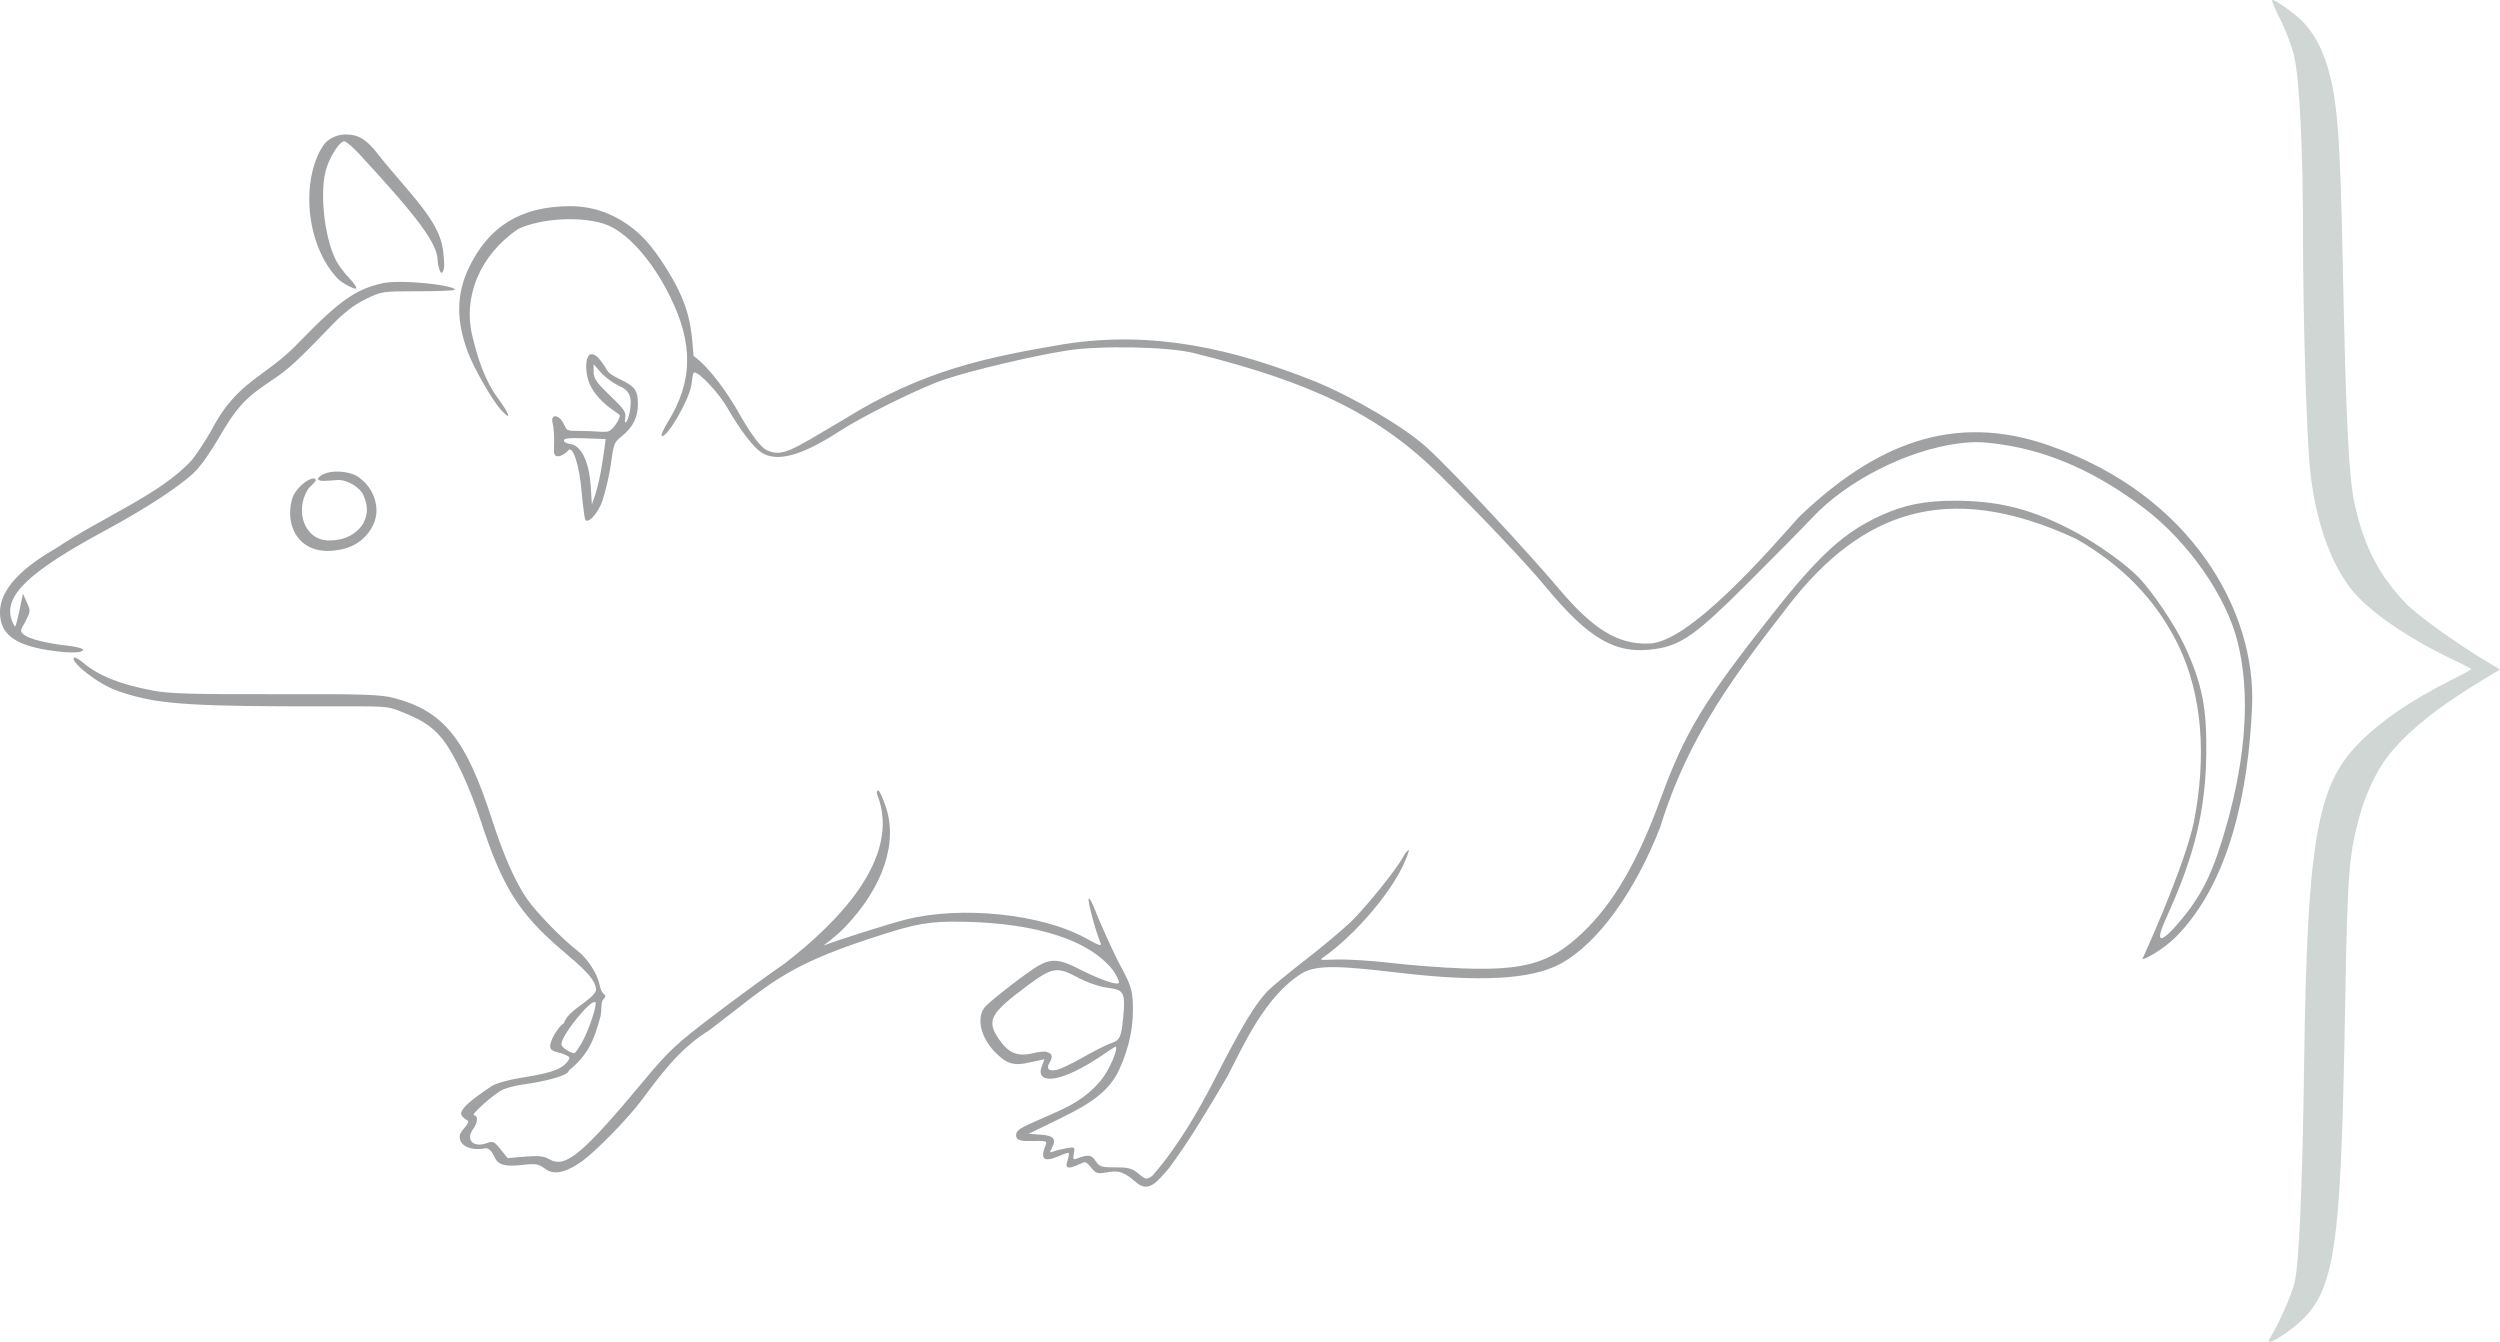
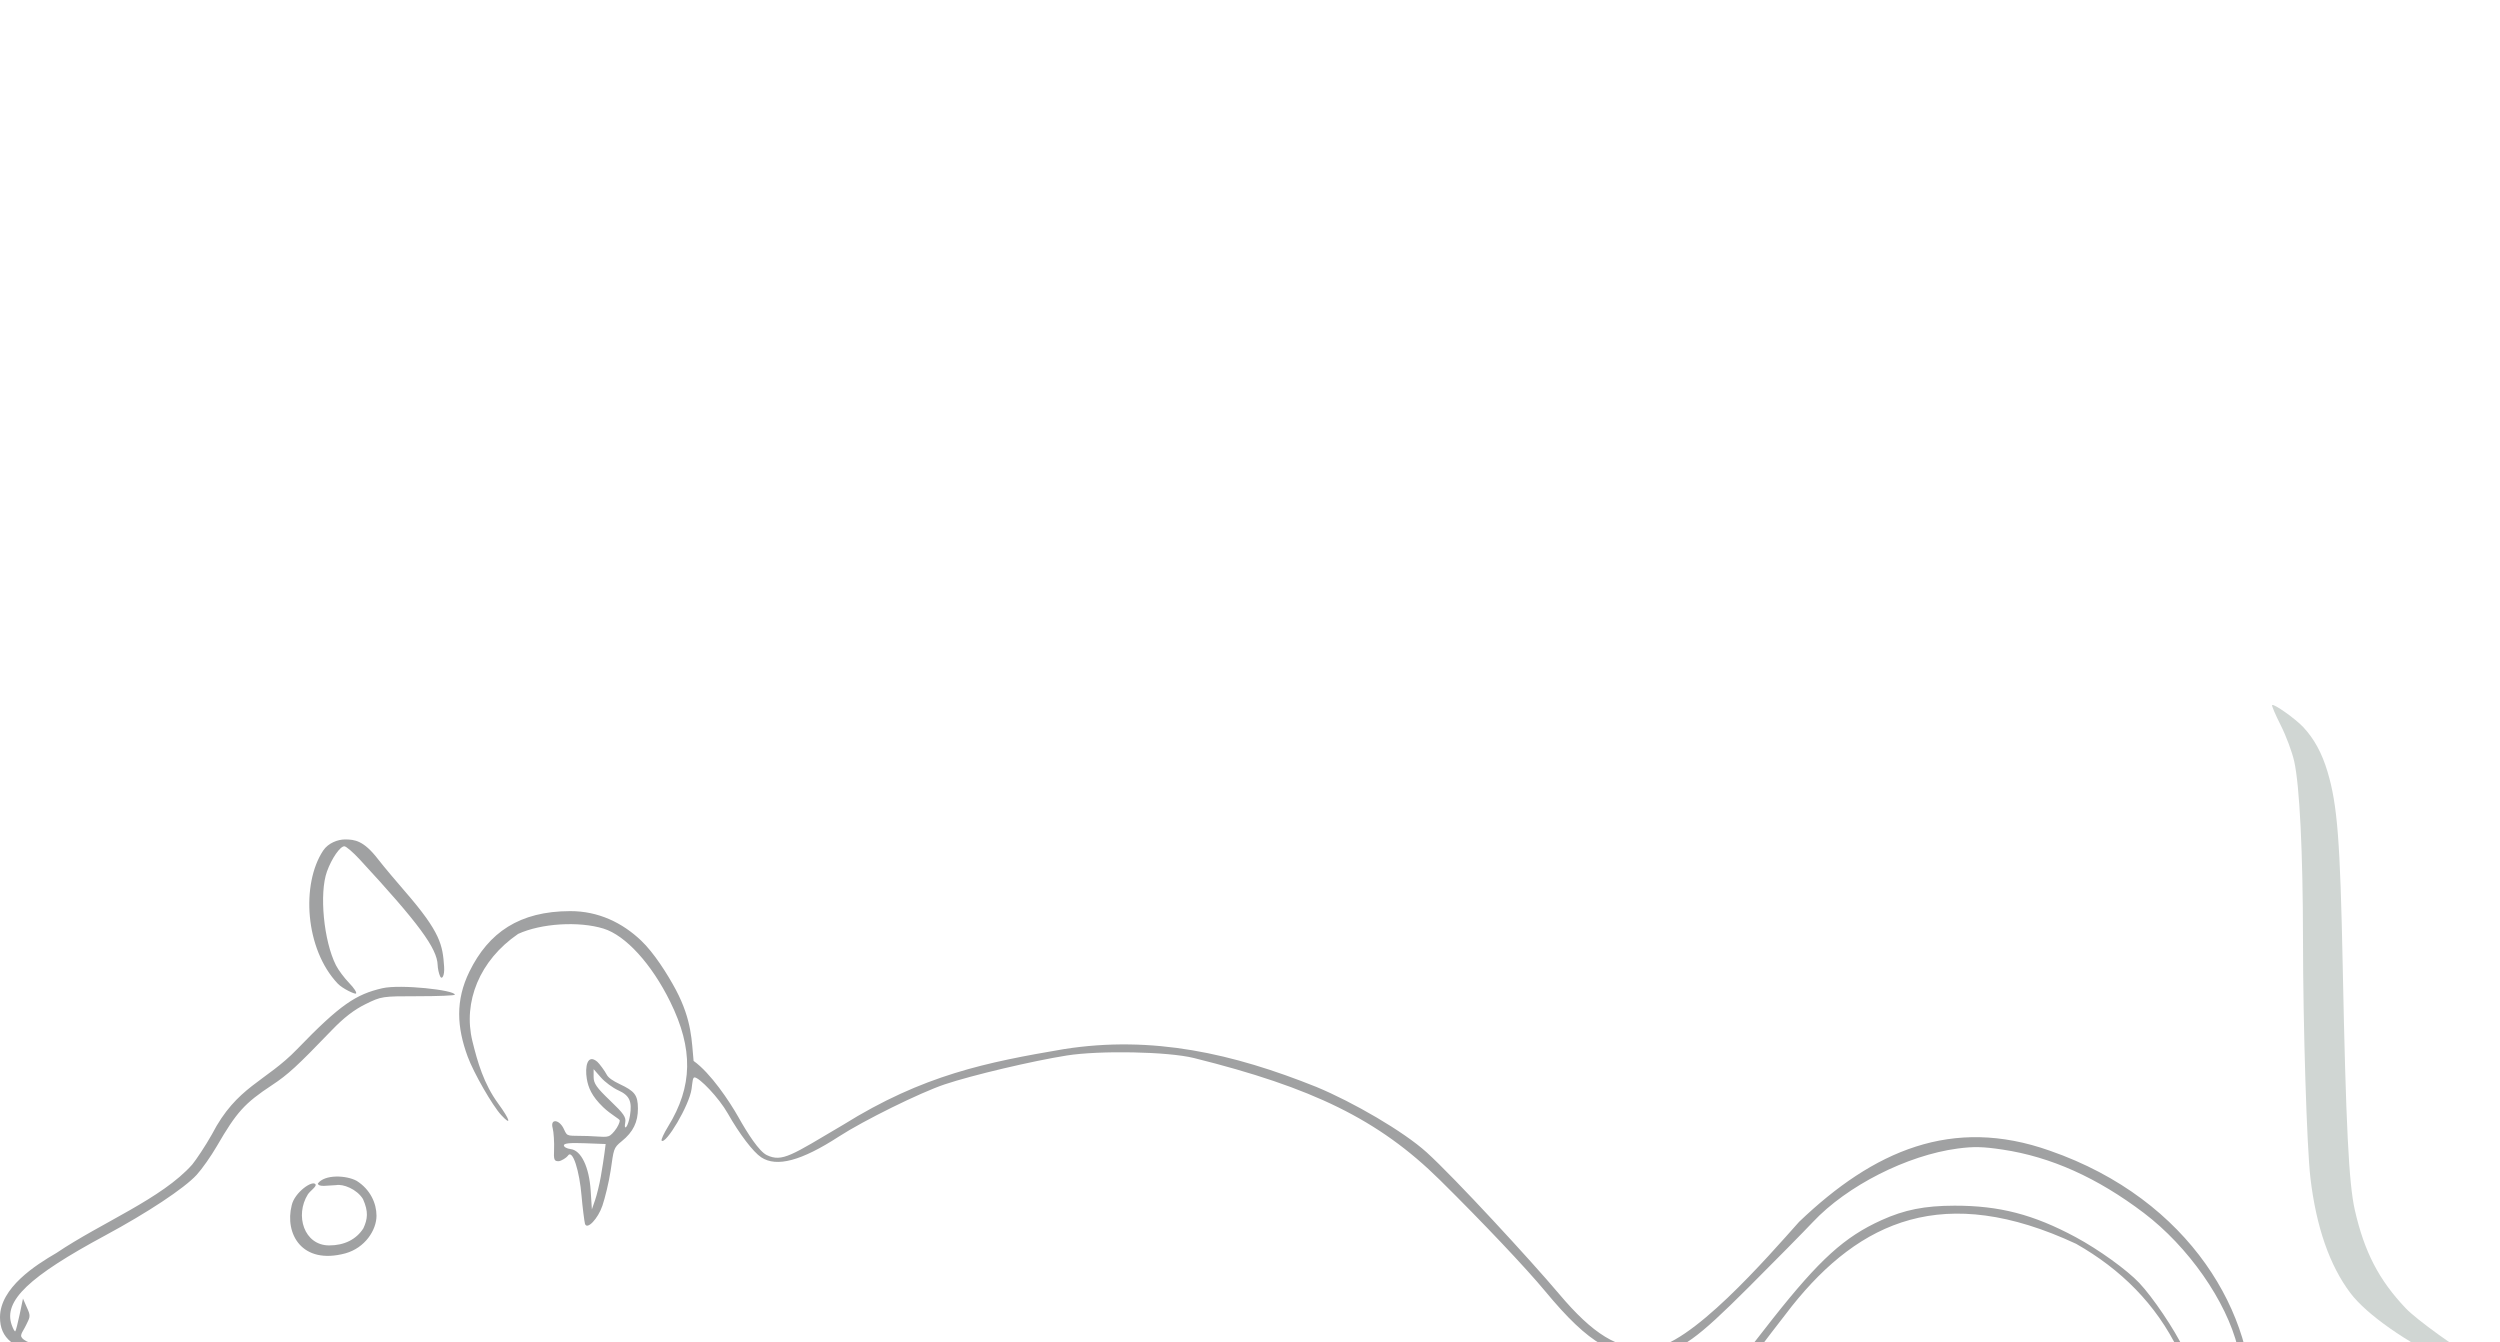
- <svg xmlns="http://www.w3.org/2000/svg" width="1008.749" height="541.4" id="svg2" version="1.1">
+ <svg xmlns="http://www.w3.org/2000/svg" width="141.854" height="76.134" id="svg2" version="1.1">
  <defs id="defs4" />
  <g id="group_all">
-     <g id="lines" transform="translate(-64.47461,-411.4778)">
-       <g id="g4073">
+     <g id="lines" transform="translate(-64.47461,-381.4778)">
+       <g id="g4073" transform="matrix(0.1406241,0,0,0.1406241,55.40792,363.6141)">
        <path id="outline" d="m 523.653,889.137 c -2.77,-2.044 -5.563,-5.353 -10.153,-4.918 -4.79,0.455 -5.895,1.5 -7.946,-0.698 -1.714,-1.837 -2.568,-3.532 -4.054,-2.946 -1.1,0.434 -4.071,1.957 -5.369,1.996 -2.027,0.06 -1.26,-1.418 -0.721,-3.566 0.741,-2.952 0.852,-2.926 -3.905,-0.938 -5.961,2.491 -7.454,1.101 -5.053,-4.705 0.584,-1.412 -0.068,-1.622 -4.637,-1.5 -5.041,0.135 -7.336,0.013 -7.336,-2.357 0,-2.681 3.077,-3.362 17.023,-9.66 7.877,-3.557 13.261,-7.509 17.5,-12.843 3.065,-3.857 6.674,-12.153 5.707,-13.12 -0.319,-0.319 -3.802,2.348 -7.394,4.659 -18.21,11.715 -24.56,8.918 -22.63,3.657 l 1.216,-3.313 -7.38,1.576 c -6.665,1.423 -9.379,-1.423 -12.172,-4.095 -5.931,-5.671 -8.18,-14.074 -4.43,-18.592 1.889,-2.276 17.661,-14.56 21.898,-16.831 5.025,-2.693 8.313,-2.481 16.135,1.563 6.714,3.471 16.046,7.216 16.046,5.308 0,-0.53 -1.12,-3.357 -3.178,-5.762 -11.193,-13.085 -35.537,-18.848 -64.628,-18.684 -11.654,0.066 -18.341,2.172 -32.189,6.662 -35.597,11.607 -41.349,18.961 -65.268,37.115 -12.195,7.453 -19.851,18.227 -27.739,28.751 -5.641,7.405 -18.005,20.032 -23.561,24.057 -5.697,4.127 -10.973,5.968 -14.606,3.381 -2.462,-1.753 -3.567,-2.496 -8.083,-1.965 -5.777,0.679 -10.503,1.016 -12.32,-2.23 -0.687,-1.227 -1.978,-4.773 -4.303,-4.308 -5.104,1.021 -10.146,-0.69 -10.146,-4.6 -0.321,-2.376 4.749,-5.631 3.127,-6.659 -0.882,-0.545 -2.914,-1.699 -2.502,-3.208 0.577,-2.116 3.908,-5.055 12.325,-10.684 1.498,-1.002 6.607,-2.487 11.662,-3.301 9.903,-1.594 15.944,-2.868 18.581,-6.203 1.608,-2.034 1.56,-2.162 -1.25,-3.344 -2.308,-0.97 -5.448,-0.85 -5.448,-3.22 0,-3.074 4.352,-9.105 5.47,-9.105 1.679,-5.666 11.512,-9.204 13.053,-13.434 0.004,-4.479 -5.498,-9.151 -13.675,-16.114 -17.27,-14.705 -24.111,-25.515 -32.725,-51.875 -4.406,-13.482 -10.484,-26.988 -15.606,-33.418 -4.404,-5.528 -9.366,-8.324 -18.296,-11.668 -5.454,-2.043 -6.976,-1.384 -46.197,-1.529 -43.526,-0.16 -53.44,-1.69 -66.425,-6.164 -8.518,-2.935 -19.291,-11.916 -17.759,-13.448 0.33,-0.33 2.029,0.603 3.775,2.073 6.274,5.279 14.994,8.749 28.202,11.222 6.613,1.238 16.223,1.514 49.479,1.424 34.802,-0.095 42.237,0.138 47.429,1.483 20.182,5.23 29.229,16.355 39.697,48.813 4.721,14.639 9.422,25.331 14.175,32.239 3.692,5.366 14.505,16.503 20.228,20.833 4.196,3.175 8.297,9.473 9.106,13.981 0.288,1.605 1.062,3.252 1.721,3.659 0.897,0.554 0.815,1.123 -0.326,2.264 -0.838,0.838 -0.553,4.11 -0.911,6.345 -2.798,10.717 -5.537,16.251 -12.862,22.212 -0.051,2.101 -9.81,4.49 -18.528,5.671 -2.75,0.372 -6.35,1.277 -8,2.01 -3.545,1.575 -13.496,10.421 -11.723,10.421 1.662,0 1.488,3.066 -0.309,5.441 -3.359,4.441 0.011,7.848 5.644,5.706 2.232,-0.849 2.871,-0.542 5.359,2.577 l 2.825,3.541 7.022,-0.589 c 5.438,-0.456 7.631,-0.229 9.724,1.008 6.562,3.876 13.374,-1.79 38.656,-32.158 9.693,-11.643 12.596,-14.337 28.301,-26.266 9.625,-7.311 22.225,-16.511 28,-20.445 20.554,-15.86 47.551,-42.302 37.501,-68.066 -0.42,-1.027 -0.27,-1.75 0.364,-1.75 0.593,0 1.598,2.636 2.734,5.692 5.455,14.675 -0.478,33.106 -16.436,49.643 -3.958,4.101 -9.033,7.439 -8.192,7.109 5.456,-2.143 26.034,-8.658 32.807,-10.387 22.553,-5.758 55.238,-2.342 73.133,7.643 5.167,2.883 6.254,3.211 5.603,1.688 -1.911,-4.471 -5.258,-16.964 -4.763,-17.779 0.298,-0.49 1.542,1.76 2.765,5 1.223,3.24 4.588,10.84 7.478,16.89 4.67,9.777 7.079,11.913 7.536,19.208 0.617,9.836 -1.413,18.959 -5.282,27.49 -4.157,9.169 -11.524,14.061 -25.248,20.704 l -11.5,5.567 4.803,0.323 c 5.294,0.356 6.539,1.768 4.657,5.282 -1.066,1.992 -0.994,2.151 0.673,1.493 1.026,-0.405 3.395,-0.993 5.262,-1.306 3.253,-0.546 3.374,-0.455 2.878,2.143 -0.401,2.096 -0.186,2.585 0.947,2.15 4.813,-1.847 6.137,-1.701 7.814,0.858 1.528,2.331 2.321,2.588 8.004,2.588 5.304,0 6.791,0.406 9.341,2.552 2.888,2.43 3.151,2.474 5.515,0.926 10.35,-11.78 18.746,-26.457 24.997,-38.632 11.299,-22.144 16.765,-31.182 22.025,-36.411 1.696,-1.686 8.484,-7.257 15.084,-12.379 6.6,-5.122 14.634,-11.843 17.854,-14.934 6.156,-5.91 18.781,-21.547 21.247,-26.317 0.797,-1.542 1.897,-2.804 2.444,-2.804 -4.427,15.164 -22.737,35.032 -34.576,43.228 -1.448,1.059 -2.121,1.215 4.761,0.932 4.548,-0.187 14.569,0.413 22.269,1.333 7.7,0.92 20.75,1.921 29,2.224 25.185,0.925 35.503,-2.095 48.254,-14.124 12.575,-11.863 22.384,-28.601 31.701,-54.093 9.925,-27.159 17.585,-39.804 45.416,-74.982 18.874,-23.855 28.835,-32.882 43.75,-39.645 9.299,-4.217 17.487,-5.841 29.519,-5.858 18.093,-0.025 31.87,3.553 48.86,12.688 9.235,4.966 20.651,13.183 25.654,18.467 5.452,5.758 14.23,18.776 17.959,26.635 7.803,16.443 9.348,26.594 9.096,44.988 -0.369,26.889 -7.21,45.829 -16.523,66.439 -4.727,10.461 -1.228,9.213 7.069,-0.936 8.138,-9.954 12.522,-19.234 17.62,-37.295 8.015,-28.398 9.555,-53.489 4.53,-73.838 -4.613,-18.682 -19.949,-40.622 -37.904,-54.227 -18.79,-14.238 -37.532,-22.641 -57,-25.557 -7.968,-1.193 -11.659,-1.277 -18.163,-0.412 -20.366,2.708 -44.606,15.015 -58.337,29.619 -3.575,3.802 -15.286,15.689 -26.024,26.414 -20.998,20.974 -27.055,25.298 -37.601,26.848 -15.873,2.332 -26.583,-3.772 -44.42,-25.32 -7.74,-9.35 -25.325,-27.929 -42.455,-44.853 -24.761,-24.464 -51.566,-37.358 -99.214,-49.224 -10.661,-2.655 -38.262,-3.108 -51.322,-1.041 -13.852,2.192 -38.298,7.971 -49.302,11.655 -9.818,3.287 -32.705,14.572 -42.69,21.05 -15.138,9.822 -25.089,12.488 -31.325,8.395 -3.256,-2.137 -8.785,-9.385 -13.491,-17.684 -3.668,-6.47 -11.536,-14.573 -13.434,-14.573 -0.755,0 -0.816,1.888 -1.194,4.647 -0.921,6.72 -10.432,22.532 -12.075,20.889 -0.312,-0.312 0.859,-2.887 2.602,-5.721 9.971,-16.206 10.23,-31.279 0.864,-50.321 -7.517,-15.283 -18.01,-26.793 -26.918,-29.531 -9.978,-3.066 -25.148,-2.124 -34.46,2.139 -15.61,10.695 -22.292,27.478 -18.46,43.233 2.111,8.555 4.583,17.231 10.443,25.254 4.807,6.582 5.51,9.265 1.212,4.631 -3.57,-3.85 -11.143,-17.047 -13.563,-23.636 -4.344,-11.827 -4.998,-22.614 0.713,-34.266 7.739,-15.793 20.162,-24.374 40.671,-24.41 11.375,-0.02 21.008,4.672 28.584,11.855 5.184,4.916 10.61,13.465 14.057,19.908 6.556,12.449 6.349,20.733 7.145,28.685 6.86,4.847 14.516,16.367 18.054,22.629 3.729,6.655 8.377,13.888 11.482,15.369 6.228,2.969 10.021,0.053 30.73,-12.174 32.417,-20.214 57.924,-25.273 89.213,-30.603 35.78,-5.603 68.193,1.79 101.782,15.259 14.879,6.159 35.204,17.974 44.489,26.373 11.268,10.193 42.296,43.894 53.408,57.084 13.757,16.331 23.816,22.551 36.294,22.098 16.205,-0.19 48.265,-37.284 60.631,-51.122 30.037,-28.722 61.801,-42.623 101.11,-28.709 57.067,19.817 83.38,66.871 81.645,105.19 -1.392,33.637 -8.908,71.058 -30.739,93.008 -5.543,5.482 -12.461,8.992 -13.534,8.992 5.936,-13.076 17.426,-39.879 20.791,-55.296 5.274,-26.893 3.248,-51.638 -6.171,-71.204 -9.084,-18.788 -23.326,-32.869 -41.333,-43.097 -53.295,-24.842 -87.184,-9.304 -114.659,25.097 -22.365,28.825 -41.691,53.873 -53.129,91.157 -9.993,25.622 -24.932,46.814 -40.177,55.151 -11.724,6.411 -32.464,7.476 -64.662,3.733 -23.139,-2.69 -33.523,-3.563 -39.725,0.13 -15.03,9.253 -23.863,29.64 -30.022,41.47 -7.37,12.491 -15.043,25.57 -23.591,37.108 -4.923,5.762 -8.126,9.588 -12.578,6.382 z M 501.505,838.084 c 4.397,-2.513 9.418,-5.043 11.156,-5.622 3.718,-1.239 4.268,-2.396 5.033,-10.589 0.921,-9.867 0.317,-11.011 -6.253,-11.831 -3.363,-0.42 -8.206,-2.091 -12.192,-4.205 -8.32,-4.414 -10.178,-4.108 -20.174,3.317 -15.145,11.251 -16.66,14.086 -11.547,21.609 3.8,5.592 7.523,7.17 13.522,5.731 2.67,-0.641 5.326,-0.873 5.902,-0.517 0.576,0.356 3.194,0.611 1.047,4.213 -1.719,2.885 0.16,3.534 2.755,3.015 1.515,-0.303 6.353,-2.607 10.75,-5.12 z m -202.073,-6.237 c 2.69,-4.813 6.109,-15.134 5.285,-15.957 -1.621,-1.621 -13.718,13.294 -13.718,16.914 0,1.205 3.161,3.429 5.165,3.633 0.365,0.037 1.836,-2.029 3.268,-4.591 z M 83.949,673.817 c -14.153,-2.2 -19.474,-6.918 -19.474,-15.251 2.93e-4,-11.922 14.384,-21.095 22.763,-25.957 18.244,-12.297 42.574,-21.916 54.797,-35.68 1.55,-1.88 5.401,-7.637 7.942,-12.176 10.069,-19.477 21.611,-21.124 34.394,-34.39 17.467,-18.096 23.805,-22.144 34.385,-24.583 7.255,-1.673 29.25,0.731 29.243,2.611 -9.9e-4,0.338 -6.65,0.614 -14.775,0.614 -14.632,0 -14.836,0.031 -21.337,3.234 -4.531,2.232 -8.704,5.456 -13.475,10.411 -14.135,14.68 -17.673,17.931 -24.212,22.25 -11.024,7.28 -14.279,10.88 -22.198,24.548 -2.371,4.093 -6.064,9.343 -8.206,11.666 -5.004,5.428 -19.743,15.193 -36.82,24.392 -30.907,16.65 -41.157,26.44 -37.79,36.097 0.576,1.653 1.237,2.816 1.468,2.585 0.231,-0.231 1.022,-3.292 1.757,-6.801 l 1.337,-6.38 2.022,4.619 c 1.156,2.641 0.555,3.303 -0.695,5.924 -1.669,3.501 -3.173,4.373 -0.984,6.024 2.412,1.819 8.992,3.451 18.161,4.503 3.163,0.363 5.75,1.058 5.75,1.545 0,1.086 -3.879,1.778 -14.051,0.197 z m 98.226,-60.437 c 1.157,-5.248 8.466,-10.321 9.617,-8.459 0.535,0.865 -2.251,2.684 -3.111,4.062 -5.283,8.465 -1.533,20.561 8.611,20.572 6.104,0.007 10.942,-2.411 13.801,-6.889 1.732,-3.748 2.113,-6.72 -0.151,-11.81 -2.528,-4.113 -8.148,-6.171 -10.818,-5.631 -3.712,0.126 -6.928,0.885 -7.427,-0.612 2.759,-3.817 11.522,-3.39 15.695,-1.108 5.497,3.46 7.999,9.061 7.999,14.074 0,5.782 -4.617,12.979 -12.587,15.188 -17.645,4.73 -24.519,-8.047 -21.628,-19.387 z m 118.338,7.458 c -0.229,-0.733 -1.046,-7.165 -1.379,-11.237 -0.797,-9.759 -3.59,-19.403 -5.624,-16.112 -0.345,0.559 -2.596,2.088 -3.691,2.088 -1.739,0 -1.964,-0.602 -1.779,-4.75 0.117,-2.612 -0.134,-7.059 -0.558,-8.571 -1.129,-4.029 2.771,-3.627 4.587,0.5 1.427,3.242 1.45,2.367 9.559,2.655 8.017,0.285 8.165,1.13 10.75,-1.943 1.442,-1.713 2.179,-3.646 2.179,-4.295 0,-0.649 -3.461,-2.29 -6.703,-5.393 -4.745,-4.541 -6.033,-8.068 -6.604,-11.447 -0.8,-4.735 0.16,-10.326 4.226,-6.886 0.803,0.68 3.105,3.808 3.768,5.138 0.663,1.33 2.55,2.586 5.284,3.882 5.996,2.843 7.329,4.345 7.349,9.838 0.019,5.389 -1.879,9.477 -6.545,13.22 -3.437,2.757 -3.185,3.257 -4.446,11.743 -0.736,4.949 -2.331,11.246 -3.326,14.212 -1.779,5.299 -6.226,9.985 -7.047,7.359 z m 6.394,-19.097 c 0.551,-3.155 1.214,-7.392 1.473,-9.415 l 0.472,-3.679 -8.428,-0.321 c -6.005,-0.229 -8.427,0.019 -8.426,0.862 10e-4,0.651 1.234,1.326 2.739,1.5 4.219,0.488 7.459,7.201 8.072,16.721 l 0.488,7.596 1.304,-3.764 c 0.717,-2.07 1.755,-6.345 2.306,-9.5 z m 11.752,-24.518 c 0.939,-5.783 -0.165,-8.192 -4.686,-10.23 -2.239,-1.01 -5.399,-3.348 -7.022,-5.196 l -2.951,-3.361 0,3.157 c 0,2.588 1.195,4.301 6.624,9.495 5.584,5.342 6.546,6.748 6.124,8.953 -0.301,1.576 -0.137,2.253 0.412,1.704 0.502,-0.502 1.176,-2.536 1.498,-4.522 z M 200.741,523.902 c -13.204,-13.946 -14.785,-40.154 -5.879,-53.647 2.049,-3.104 6.001,-4.508 8.794,-4.508 3.917,0 7.555,0.42 13.35,7.959 2.325,3.025 8.281,10.026 10.91,13.051 14.442,16.622 15.166,21.696 15.757,30.315 0.259,3.774 -0.909,5.391 -1.594,3.933 -0.516,-1.1 -0.97,-3.149 -1.009,-4.554 -0.186,-6.74 -7.723,-16.957 -31.465,-42.649 -2.692,-2.913 -5.474,-5.297 -6.182,-5.297 -1.736,0 -5.119,4.907 -7.021,10.184 -3.163,8.774 -1.316,28.045 3.624,37.816 0.973,1.925 3.388,5.163 5.366,7.195 1.978,2.032 3.198,3.941 2.711,4.242 -0.487,0.301 -5.411,-1.978 -7.362,-4.039 z" style="fill:#a0a1a2;fill-opacity:1" />
        <path id="bracket" d="m 980.266,951.684 c 3.378,-5.333 8.889,-17.708 10.041,-22.55 1.867,-7.842 3.183,-38.111 3.905,-89.796 1.22,-87.328 5.114,-110.457 21.438,-127.32 9.09,-9.39 21.57,-17.975 38.29,-26.342 4.244,-2.124 7.709,-4.015 7.699,-4.202 -0.01,-0.188 -3.708,-2.099 -8.217,-4.248 -18.08,-8.616 -34.065,-19.828 -40.572,-28.458 -8.374,-11.106 -13.795,-26.708 -16.121,-46.397 -1.456,-12.328 -2.969,-60.938 -3.003,-96.491 -0.033,-34.96 -1.346,-61.642 -3.522,-71.565 -0.821,-3.742 -3.275,-10.329 -5.455,-14.637 -2.179,-4.308 -3.743,-7.983 -3.474,-8.166 0.806,-0.55 9.33,5.487 12.509,8.859 4.414,4.682 7.609,10.544 9.854,18.079 3.975,13.342 5.092,27.651 6.116,78.341 1.307,64.727 2.456,87.823 4.9,98.537 3.853,16.886 9.704,28.172 20.516,39.569 4.405,4.643 20.477,16.209 32.552,23.424 l 5.5,3.287 -8,4.855 c -18.184,11.036 -30.645,21.245 -37.954,31.096 -4.019,5.417 -8.374,14.71 -10.472,22.349 -4.628,16.851 -5.082,22.732 -6.088,78.973 -1.876,104.807 -4.06,116.565 -24.293,130.758 -4.715,3.308 -7.546,4.249 -6.15,2.046 z" style="fill:#d0d6d3;fill-opacity:1" />
      </g>
    </g>
-     <g id="LAYER_EFO" transform="translate(-64.47461,-103.2101)">
-       <path style="fill:none;stroke:none" d="m 222.708,259.651 c -4.807,-4.417 -12.135,-5.132 -12.135,-5.132 -12.219,1.269 -22.221,8.007 -22.221,8.007 -13.79,10.619 -19.769,26.448 -19.769,26.448 0.241,2.248 1.004,4.955 1.004,4.955 -0.785,4.675 -6.214,2.855 -6.214,2.855 -3.353,-1.656 -10.601,1.954 -10.601,1.954 -5.856,5.391 -7.676,10.82 -7.676,10.82 2.101,5.18 4.357,6.611 4.357,6.611 7.351,5.732 13.558,1.204 13.558,1.204 5.693,-3.314 8.36,-12.438 8.36,-12.438 0.863,-0.35 2.077,0.163 2.077,0.163 3.415,2.636 16.093,0.846 16.093,0.846 2.878,-1.167 5.973,-5.103 5.973,-5.103 2.014,-0.817 9.583,2.146 9.583,2.146 13.177,6.05 17.236,-1.293 17.236,-1.293 2.349,-3.298 5.404,-15.596 5.404,-15.596 0.958,7.319 4.022,9.092 4.022,9.092 6.985,1.524 18.909,-1.301 18.909,-1.301 11.582,-2.016 13.58,-6.178 13.58,-6.178 5.468,-2.217 21.257,-4.6 21.257,-4.6 1.672,-0.008 2.333,-6.643 2.333,-6.643 -0.599,-4.784 -3.198,-5.405 -3.198,-5.405 -10.026,1.72 -24.634,-2.074 -24.634,-2.074 -6.658,-25.561 -30.473,-21.702 -37.298,-9.337 z" id="UBERON_0000955" />
-       <path style="fill:none;stroke:none" d="m 222.563,259.388 c 9.304,-13.486 22.255,-8.809 24.212,-7.983 11.055,4.792 13.782,18.827 13.214,19.464 -0.99,3.082 -17.499,8.02 -20.714,7.5 -7.388,-1.641 -17.985,-15.633 -16.712,-18.981 z" id="UBERON_0002037" />
-       <path style="fill:none;stroke:none" d="m 303.162,434.026 c -3.585,11.25 -0.303,14.291 -0.303,14.291 8.869,8.275 21.06,5.89 33.145,10.234 4.501,1.14 8.415,-4.133 8.415,-4.133 1.132,-5.1 -21.624,-27.933 -31.961,-29.46 -5.071,2.491 -7.687,6.962 -9.296,9.067 z" id="UBERON_0000948" />
-       <path style="fill:none;stroke:none" d="m 496.255,310.034 c 0,-7.32 6.537,-14.606 6.537,-14.606 5.376,-5.196 28.511,-2.815 28.511,-2.815 25.66,5.068 34.213,14.64 34.213,14.64 4.562,8.446 -2.851,13.178 -2.851,13.178 -7.174,3.384 -38.998,-2.48 -47.328,-2.48 -13.078,-0.831 -18.642,-4.444 -19.082,-7.917 z" id="UBERON_0002113" />
-       <path style="fill:none;stroke:none" d="m 474.992,340.701 c -32.09,49.541 -38.966,85.379 -38.966,85.379 -0.799,8.718 6.077,13.935 16.178,13.208 15.13,1.144 21,7.038 21,7.038 4.584,7.378 16.114,11.376 16.114,11.376 6.876,-0.527 6.876,-11.595 6.876,-11.595 0,-7.905 -5.73,-26.878 -5.73,-26.878 -1.048,-3.678 2.865,-20.554 2.865,-20.554 0.573,-9.487 -6.535,-29.487 -6.535,-29.487 -1.586,-3.215 -0.342,-25.851 -0.342,-25.851 0.054,-7.988 -9.462,-6.258 -11.461,-2.635 z" id="UBERON_0002107" />
-       <path style="fill:none;stroke:none" d="m 590.916,473.892 c -3.908,8.811 10.176,14.601 10.176,14.601 9.627,2.889 16.864,2.186 22.794,-2.014 5.085,-4.845 3.521,-10.841 0,-13.426 -9.734,-6.702 -28.814,-7.225 -32.97,0.839 z" id="UBERON_0000473" />
+     <g id="LAYER_EFO" transform="translate(-64.47461,-73.21012)">
+       <path style="fill:none;stroke:none" d="m 86.726,135.209 c -0.676,-0.621 -1.706,-0.722 -1.706,-0.722 -1.718,0.179 -3.125,1.126 -3.125,1.126 -1.939,1.493 -2.78,3.719 -2.78,3.719 0.034,0.316 0.141,0.697 0.141,0.697 -0.11,0.657 -0.874,0.402 -0.874,0.402 -0.471,-0.233 -1.491,0.275 -1.491,0.275 -0.824,0.758 -1.079,1.522 -1.079,1.522 0.295,0.728 0.613,0.93 0.613,0.93 1.034,0.806 1.907,0.169 1.907,0.169 0.801,-0.466 1.176,-1.749 1.176,-1.749 0.121,-0.049 0.292,0.024 0.292,0.024 0.48,0.371 2.263,0.119 2.263,0.119 0.405,-0.164 0.84,-0.718 0.84,-0.718 0.283,-0.115 1.348,0.302 1.348,0.302 1.853,0.851 2.424,-0.182 2.424,-0.182 0.33,-0.464 0.76,-2.193 0.76,-2.193 0.135,1.029 0.566,1.279 0.566,1.279 0.982,0.214 2.659,-0.183 2.659,-0.183 1.629,-0.283 1.91,-0.869 1.91,-0.869 0.769,-0.312 2.989,-0.647 2.989,-0.647 0.235,-10e-4 0.328,-0.934 0.328,-0.934 -0.084,-0.673 -0.45,-0.76 -0.45,-0.76 -1.41,0.242 -3.464,-0.292 -3.464,-0.292 -0.936,-3.595 -4.285,-3.052 -5.245,-1.313 z" id="UBERON_0000955" />
+       <path style="fill:none;stroke:none" d="m 86.706,135.173 c 1.308,-1.896 3.13,-1.239 3.405,-1.123 1.555,0.674 1.938,2.648 1.858,2.737 -0.139,0.433 -2.461,1.128 -2.913,1.055 -1.039,-0.231 -2.529,-2.198 -2.35,-2.669 z" id="UBERON_0002037" />
+       <path style="fill:none;stroke:none" d="m 98.04,159.731 c -0.504,1.582 -0.043,2.01 -0.043,2.01 1.247,1.164 2.962,0.828 4.661,1.439 0.633,0.16 1.183,-0.581 1.183,-0.581 0.159,-0.717 -3.041,-3.928 -4.495,-4.143 -0.713,0.35 -1.081,0.979 -1.307,1.275 z" id="UBERON_0000948" />
+       <path style="fill:none;stroke:none" d="m 125.193,142.295 c 0,-1.029 0.919,-2.054 0.919,-2.054 0.756,-0.731 4.009,-0.396 4.009,-0.396 3.608,0.713 4.811,2.059 4.811,2.059 0.641,1.188 -0.401,1.853 -0.401,1.853 -1.009,0.476 -5.484,-0.349 -6.655,-0.349 -1.839,-0.117 -2.622,-0.625 -2.683,-1.113 z" id="UBERON_0002113" />
+       <path style="fill:none;stroke:none" d="m 122.203,146.607 c -4.513,6.967 -5.48,12.006 -5.48,12.006 -0.112,1.226 0.855,1.96 2.275,1.857 2.128,0.161 2.953,0.99 2.953,0.99 0.645,1.038 2.266,1.6 2.266,1.6 0.967,-0.074 0.967,-1.63 0.967,-1.63 0,-1.112 -0.806,-3.78 -0.806,-3.78 -0.147,-0.517 0.403,-2.89 0.403,-2.89 0.081,-1.334 -0.919,-4.147 -0.919,-4.147 -0.223,-0.452 -0.048,-3.635 -0.048,-3.635 0.008,-1.123 -1.331,-0.88 -1.612,-0.371 z" id="UBERON_0002107" />
+       <path style="fill:none;stroke:none" d="m 138.505,165.337 c -0.549,1.239 1.431,2.053 1.431,2.053 1.354,0.406 2.371,0.307 3.205,-0.283 0.715,-0.681 0.495,-1.525 0,-1.888 -1.369,-0.942 -4.052,-1.016 -4.636,0.118 z" id="UBERON_0000473" />
    </g>
  </g>
</svg>
